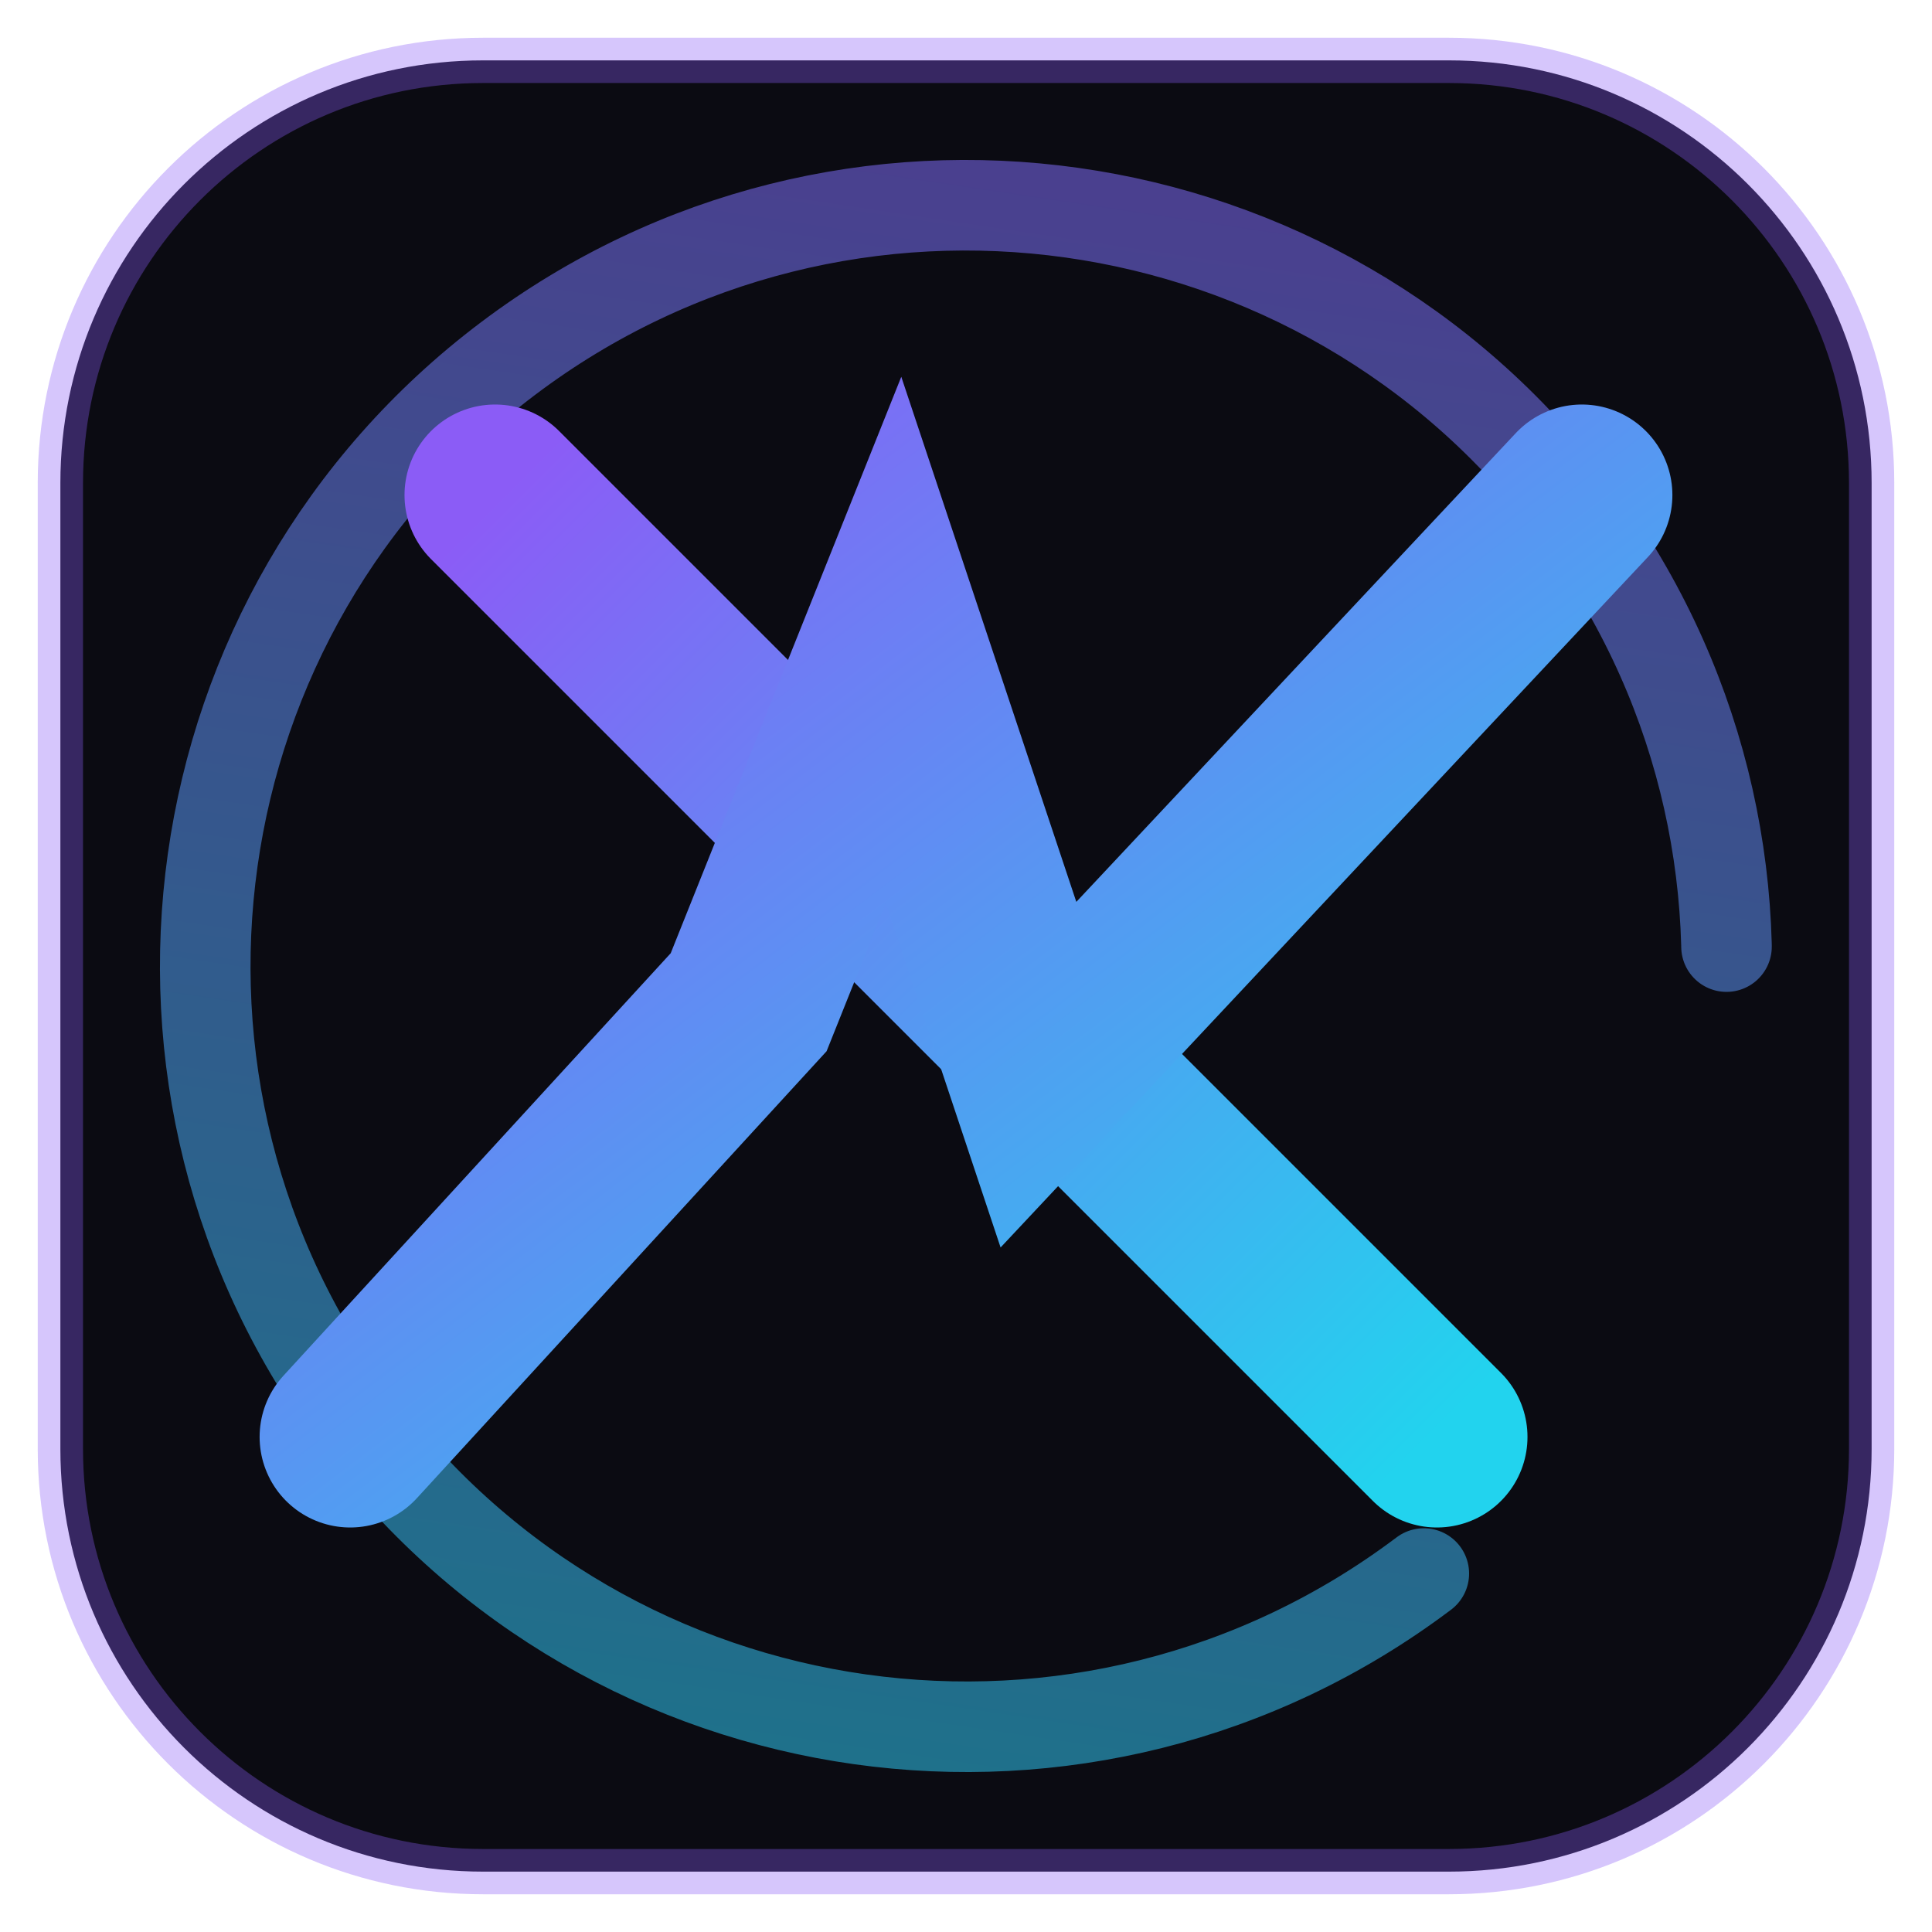
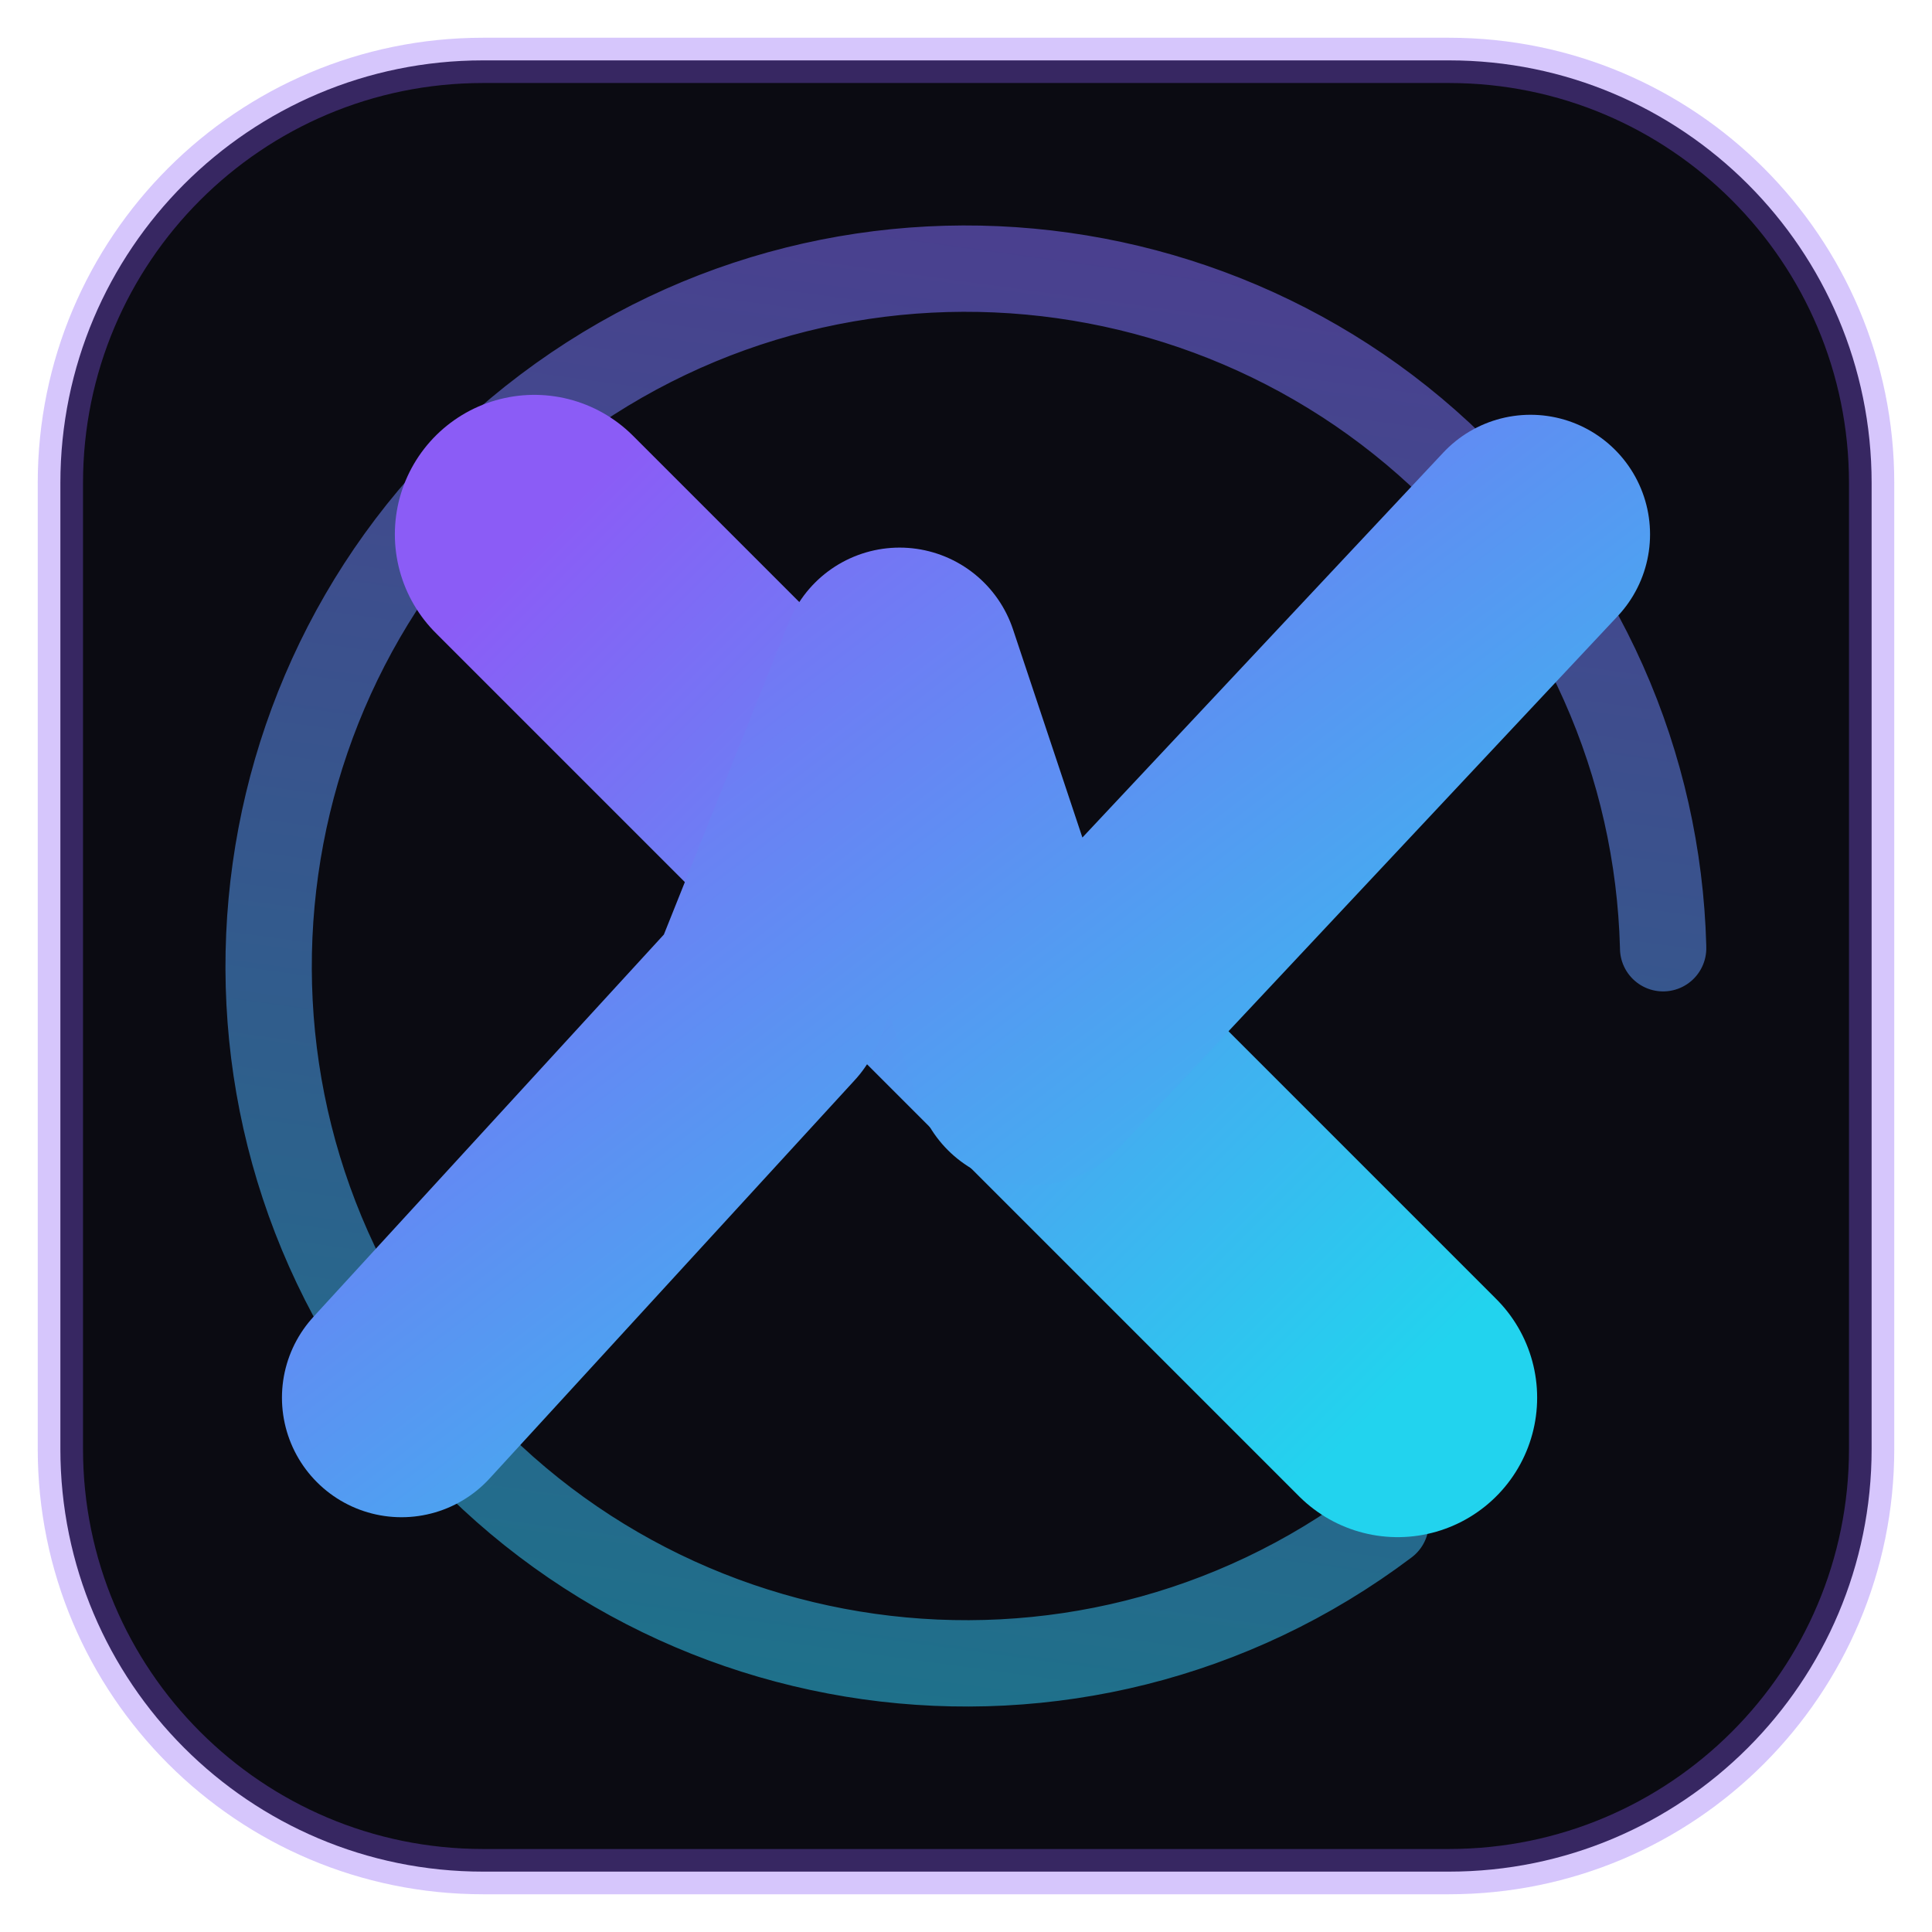
<svg xmlns="http://www.w3.org/2000/svg" viewBox="0 0 64 64" role="img" aria-label="ModelPulseX logo">
  <defs>
    <linearGradient id="mpx-g" x1="0" y1="0" x2="1" y2="1">
      <stop offset="0" stop-color="#8B5CF6" />
      <stop offset="1" stop-color="#22D3EE" />
    </linearGradient>
  </defs>
  <rect x="2" y="2" width="60" height="60" rx="14" fill="#0B0B12" stroke="#8B5CF6" stroke-opacity="0.35" stroke-width="1.5" />
-   <g transform="translate(32,32) scale(1.2) translate(-32,-32)">
-     <circle cx="32" cy="32" r="21" fill="none" stroke="url(#mpx-g)" stroke-width="2.5" stroke-linecap="round" opacity="0.55" stroke-dasharray="112 20" transform="rotate(53 32 32)" />
-     <path d="M19 19 L45 45" fill="none" stroke="url(#mpx-g)" stroke-width="5" stroke-linecap="round" />
-     <path d="M15 45 L26 33 L30 23 L34 35 L49 19" fill="none" stroke="url(#mpx-g)" stroke-width="5" stroke-linecap="round" stroke-linejoin="miter" stroke-miterlimit="4" />
+   <g transform="translate(32,32) scale(1.1) translate(-32,-32)">
+     <circle cx="32" cy="32" r="21" fill="none" stroke="url(#mpx-g)" stroke-width="2.6" stroke-linecap="round" opacity="0.55" stroke-dasharray="112 20" transform="rotate(53 32 32)" />
+     <path d="M19 19 L45 45" fill="none" stroke="url(#mpx-g)" stroke-width="8.4" stroke-linecap="round" />
+     <path d="M15 45 L26 33 L30 23 L34 35 L49 19" fill="none" stroke="url(#mpx-g)" stroke-width="7.2" stroke-linecap="round" stroke-linejoin="round" />
  </g>
</svg>
